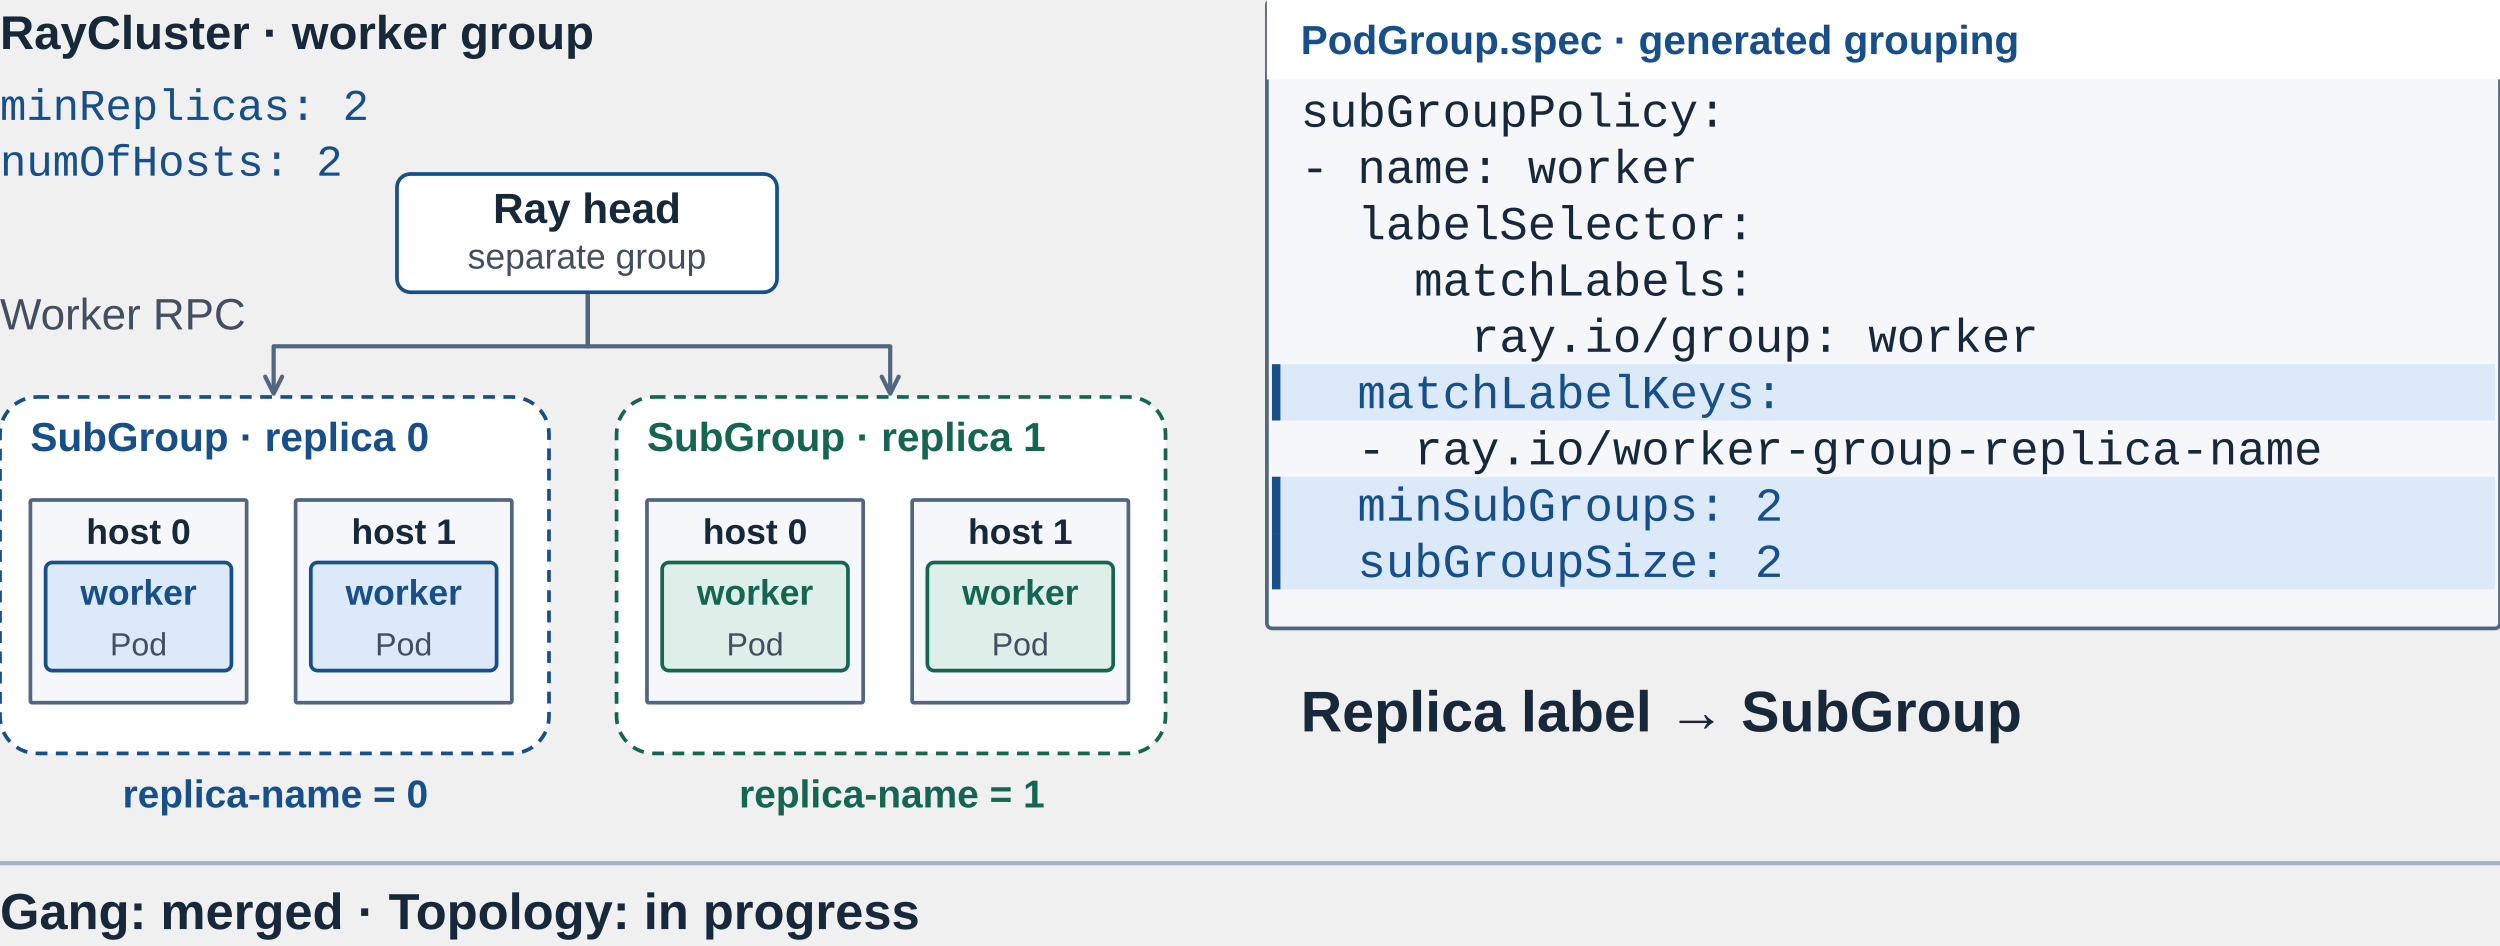
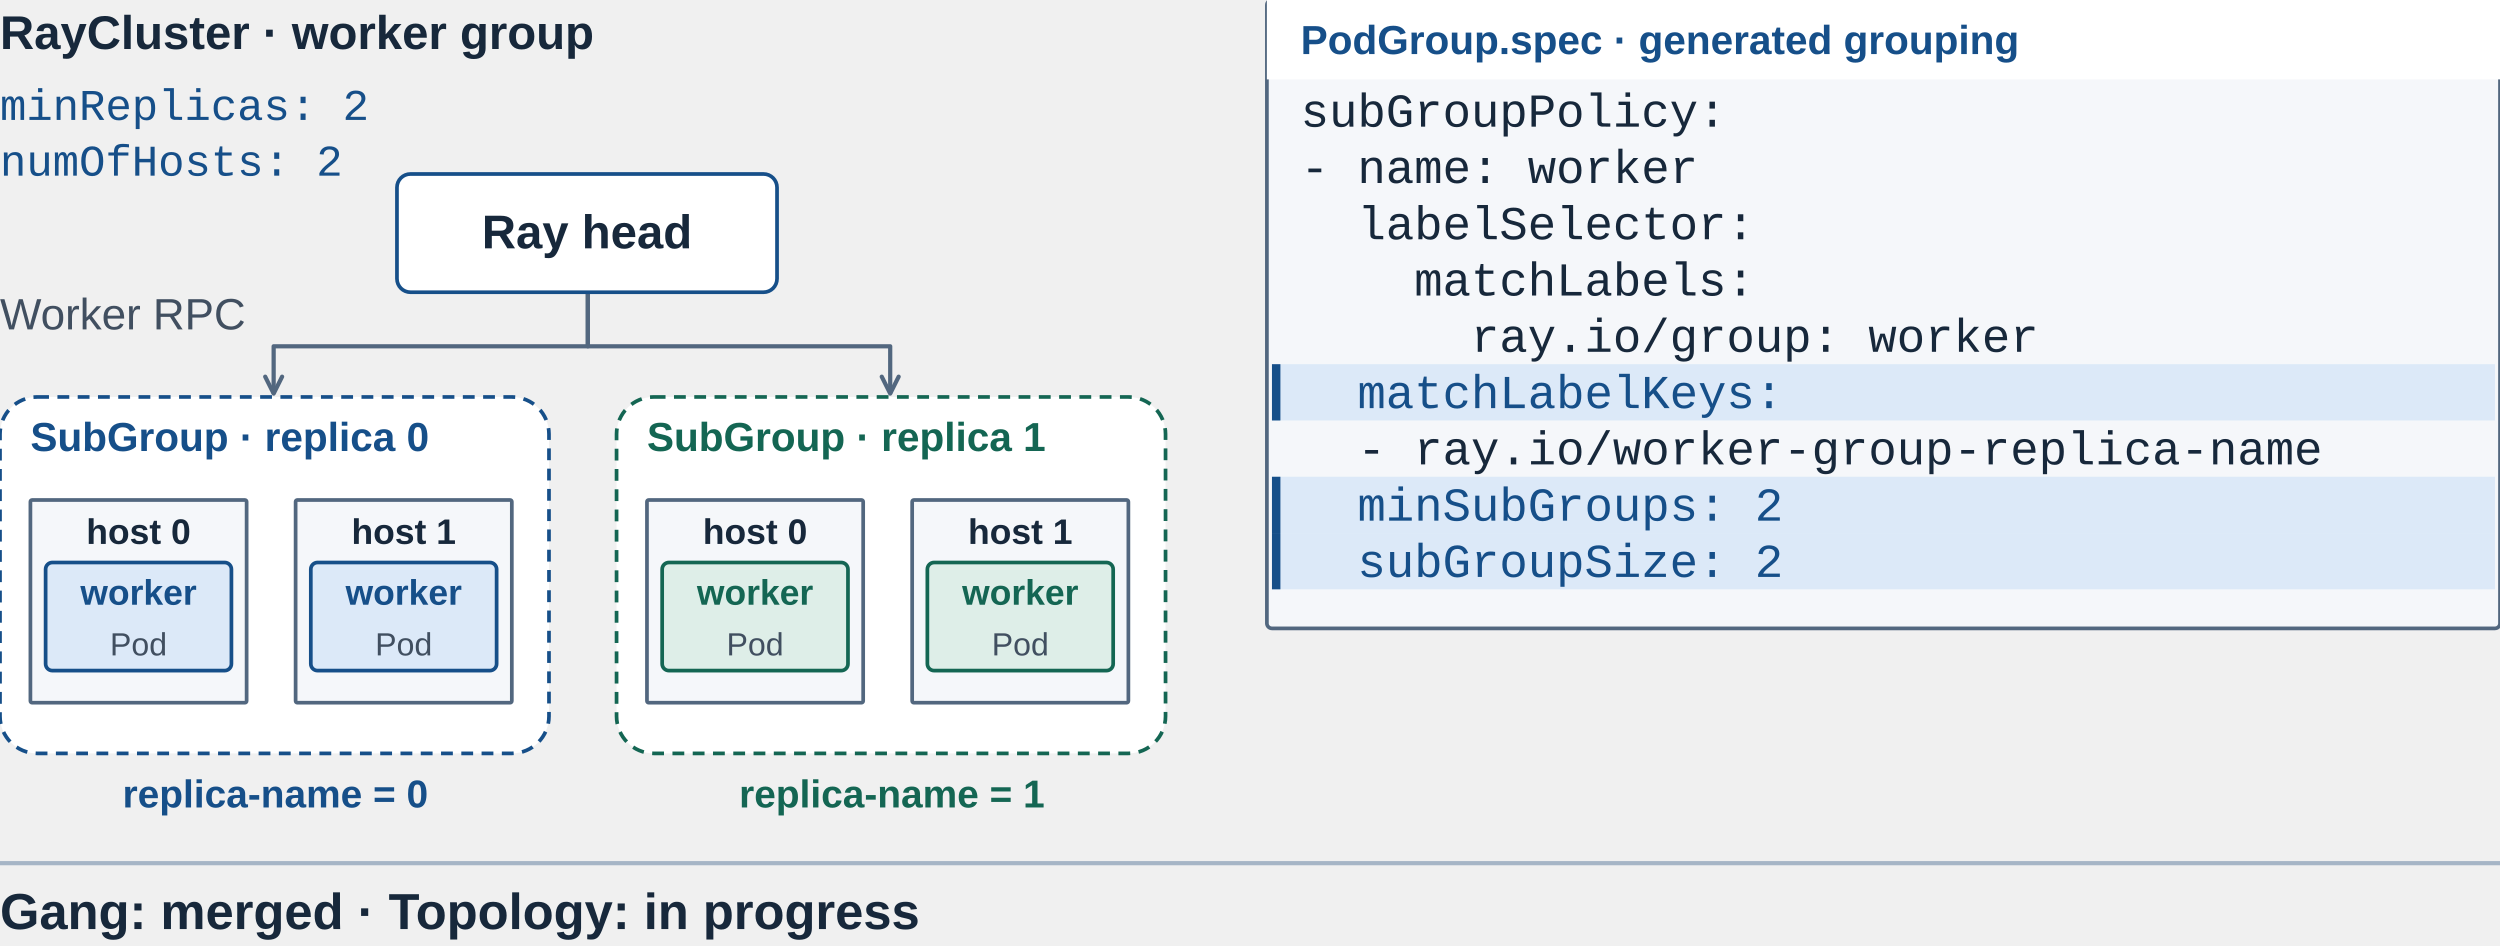
<svg xmlns="http://www.w3.org/2000/svg" width="1480" height="560" viewBox="0 0 1480 560">
  <defs>
    <marker id="arrow-146653" viewBox="0 0 12 12" refX="12" refY="6" markerWidth="12" markerHeight="12" markerUnits="userSpaceOnUse" orient="auto">
      <path d="M0 0 L12 6 L0 12 Z" fill="#146653" />
    </marker>
    <marker id="arrow-164f89" viewBox="0 0 12 12" refX="12" refY="6" markerWidth="12" markerHeight="12" markerUnits="userSpaceOnUse" orient="auto">
      <path d="M0 0 L12 6 L0 12 Z" fill="#164f89" />
    </marker>
    <marker id="arrow-17283b" viewBox="0 0 12 12" refX="12" refY="6" markerWidth="12" markerHeight="12" markerUnits="userSpaceOnUse" orient="auto">
      <path d="M0 0 L12 6 L0 12 Z" fill="#17283b" />
    </marker>
    <marker id="arrow-414f60" viewBox="0 0 12 12" refX="12" refY="6" markerWidth="12" markerHeight="12" markerUnits="userSpaceOnUse" orient="auto">
      <path d="M0 0 L12 6 L0 12 Z" fill="#414f60" />
    </marker>
    <marker id="arrow-52677f" viewBox="0 0 12 12" refX="12" refY="6" markerWidth="12" markerHeight="12" markerUnits="userSpaceOnUse" orient="auto">
      <path d="M0 0 L12 6 L0 12 Z" fill="#52677f" />
    </marker>
    <marker id="arrow-62448d" viewBox="0 0 12 12" refX="12" refY="6" markerWidth="12" markerHeight="12" markerUnits="userSpaceOnUse" orient="auto">
      <path d="M0 0 L12 6 L0 12 Z" fill="#62448d" />
    </marker>
    <marker id="arrow-8b621c" viewBox="0 0 12 12" refX="12" refY="6" markerWidth="12" markerHeight="12" markerUnits="userSpaceOnUse" orient="auto">
      <path d="M0 0 L12 6 L0 12 Z" fill="#8b621c" />
    </marker>
    <marker id="arrow-a6b5c6" viewBox="0 0 12 12" refX="12" refY="6" markerWidth="12" markerHeight="12" markerUnits="userSpaceOnUse" orient="auto">
      <path d="M0 0 L12 6 L0 12 Z" fill="#a6b5c6" />
    </marker>
    <marker id="arrow-c14421" viewBox="0 0 12 12" refX="12" refY="6" markerWidth="12" markerHeight="12" markerUnits="userSpaceOnUse" orient="auto">
      <path d="M0 0 L12 6 L0 12 Z" fill="#c14421" />
    </marker>
    <marker id="arrow-dce5ee" viewBox="0 0 12 12" refX="12" refY="6" markerWidth="12" markerHeight="12" markerUnits="userSpaceOnUse" orient="auto">
      <path d="M0 0 L12 6 L0 12 Z" fill="#dce5ee" />
    </marker>
    <marker id="arrow-dce9f8" viewBox="0 0 12 12" refX="12" refY="6" markerWidth="12" markerHeight="12" markerUnits="userSpaceOnUse" orient="auto">
      <path d="M0 0 L12 6 L0 12 Z" fill="#dce9f8" />
    </marker>
    <marker id="arrow-deeee8" viewBox="0 0 12 12" refX="12" refY="6" markerWidth="12" markerHeight="12" markerUnits="userSpaceOnUse" orient="auto">
      <path d="M0 0 L12 6 L0 12 Z" fill="#deeee8" />
    </marker>
    <marker id="arrow-eae3f3" viewBox="0 0 12 12" refX="12" refY="6" markerWidth="12" markerHeight="12" markerUnits="userSpaceOnUse" orient="auto">
      <path d="M0 0 L12 6 L0 12 Z" fill="#eae3f3" />
    </marker>
    <marker id="arrow-f2f5f9" viewBox="0 0 12 12" refX="12" refY="6" markerWidth="12" markerHeight="12" markerUnits="userSpaceOnUse" orient="auto">
      <path d="M0 0 L12 6 L0 12 Z" fill="#f2f5f9" />
    </marker>
    <marker id="arrow-fff5e2" viewBox="0 0 12 12" refX="12" refY="6" markerWidth="12" markerHeight="12" markerUnits="userSpaceOnUse" orient="auto">
      <path d="M0 0 L12 6 L0 12 Z" fill="#fff5e2" />
    </marker>
    <marker id="arrow-ffffff" viewBox="0 0 12 12" refX="12" refY="6" markerWidth="12" markerHeight="12" markerUnits="userSpaceOnUse" orient="auto">
      <path d="M0 0 L12 6 L0 12 Z" fill="#ffffff" />
    </marker>
  </defs>
  <rect x="0" y="235" width="325" height="211" rx="22" fill="#ffffff" stroke="#164f89" stroke-width="2.2" stroke-dasharray="7 5" />
  <rect x="365" y="235" width="325" height="211" rx="22" fill="#ffffff" stroke="#146653" stroke-width="2.2" stroke-dasharray="7 5" />
  <path d="M348,173 L348,205 L162,205 L162,233" fill="none" stroke="#52677f" stroke-width="2.5" stroke-linejoin="round" />
  <path d="M157.0,223.0 L162,233 L167.0,223.0" fill="none" stroke="#52677f" stroke-width="2.5" stroke-linecap="round" stroke-linejoin="round" />
  <path d="M348,173 L348,205 L527,205 L527,233" fill="none" stroke="#52677f" stroke-width="2.5" stroke-linejoin="round" />
  <path d="M522.0,223.0 L527,233 L532.0,223.0" fill="none" stroke="#52677f" stroke-width="2.5" stroke-linecap="round" stroke-linejoin="round" />
  <path d="M750,47 L1480,47" fill="none" stroke="#164f89" stroke-width="2.5" stroke-linejoin="round" />
  <path d="M0,511 L1480,511" fill="none" stroke="#a6b5c6" stroke-width="2.5" stroke-linejoin="round" />
  <text x="0" y="29" font-family="Liberation Sans, Arial, sans-serif" font-size="28" font-weight="700" fill="#17283b" text-anchor="start">
    <tspan x="0" dy="0">RayCluster · worker group</tspan>
  </text>
  <text x="0" y="71" xml:space="preserve" font-family="Liberation Mono" font-size="26" font-weight="400" fill="#164f89">minReplicas: 2</text>
  <text x="0" y="104" xml:space="preserve" font-family="Liberation Mono" font-size="26" font-weight="400" fill="#164f89">numOfHosts: 2</text>
  <rect x="235" y="103" width="225" height="70" rx="8" fill="#ffffff" stroke="#164f89" stroke-width="2.2" />
-   <text x="347.5" y="132.0" font-family="Liberation Sans, Arial, sans-serif" font-size="25" font-weight="700" fill="#17283b" text-anchor="middle">
-     <tspan x="347.5" dy="0">Ray head</tspan>
-   </text>
-   <text x="347.5" y="159.0" font-family="Liberation Sans, Arial, sans-serif" font-size="21" font-weight="400" fill="#414f60" text-anchor="middle">
-     <tspan x="347.5" dy="0">separate group</tspan>
-   </text>
+   <text x="347.5" y="147" font-family="Liberation Sans, Arial, sans-serif" font-size="28" font-weight="700" fill="#17283b" text-anchor="middle">Ray head</text>
  <text x="18" y="267" font-family="Liberation Sans, Arial, sans-serif" font-size="24" font-weight="700" fill="#164f89" text-anchor="start">
    <tspan x="18" dy="0">SubGroup · replica 0</tspan>
  </text>
  <rect x="18" y="296" width="128" height="120" rx="1" fill="#f5f7fa" stroke="#52677f" stroke-width="2.2" />
  <text x="82.0" y="322" font-family="Liberation Sans, Arial, sans-serif" font-size="21" font-weight="700" fill="#17283b" text-anchor="middle">
    <tspan x="82.0" dy="0">host 0</tspan>
  </text>
  <rect x="27" y="333.0" width="110" height="64.0" rx="4" fill="#dce9f8" stroke="#164f89" stroke-width="2.2" />
  <text x="82.0" y="358.0" font-family="Liberation Sans, Arial, sans-serif" font-size="21" font-weight="700" fill="#164f89" text-anchor="middle">
    <tspan x="82.0" dy="0">worker</tspan>
  </text>
  <text x="82.0" y="388.0" font-family="Liberation Sans, Arial, sans-serif" font-size="19" font-weight="400" fill="#414f60" text-anchor="middle">
    <tspan x="82.0" dy="0">Pod</tspan>
  </text>
  <rect x="175" y="296" width="128" height="120" rx="1" fill="#f5f7fa" stroke="#52677f" stroke-width="2.2" />
  <text x="239.0" y="322" font-family="Liberation Sans, Arial, sans-serif" font-size="21" font-weight="700" fill="#17283b" text-anchor="middle">
    <tspan x="239.0" dy="0">host 1</tspan>
  </text>
  <rect x="184" y="333.0" width="110" height="64.0" rx="4" fill="#dce9f8" stroke="#164f89" stroke-width="2.2" />
  <text x="239.0" y="358.0" font-family="Liberation Sans, Arial, sans-serif" font-size="21" font-weight="700" fill="#164f89" text-anchor="middle">
    <tspan x="239.0" dy="0">worker</tspan>
  </text>
  <text x="239.0" y="388.0" font-family="Liberation Sans, Arial, sans-serif" font-size="19" font-weight="400" fill="#414f60" text-anchor="middle">
    <tspan x="239.0" dy="0">Pod</tspan>
  </text>
  <text x="163" y="478" font-family="Liberation Sans, Arial, sans-serif" font-size="23" font-weight="700" fill="#164f89" text-anchor="middle">
    <tspan x="163" dy="0">replica-name = 0</tspan>
  </text>
  <text x="383" y="267" font-family="Liberation Sans, Arial, sans-serif" font-size="24" font-weight="700" fill="#146653" text-anchor="start">
    <tspan x="383" dy="0">SubGroup · replica 1</tspan>
  </text>
  <rect x="383" y="296" width="128" height="120" rx="1" fill="#f5f7fa" stroke="#52677f" stroke-width="2.2" />
  <text x="447.0" y="322" font-family="Liberation Sans, Arial, sans-serif" font-size="21" font-weight="700" fill="#17283b" text-anchor="middle">
    <tspan x="447.0" dy="0">host 0</tspan>
  </text>
  <rect x="392" y="333.0" width="110" height="64.0" rx="4" fill="#deeee8" stroke="#146653" stroke-width="2.2" />
  <text x="447.0" y="358.0" font-family="Liberation Sans, Arial, sans-serif" font-size="21" font-weight="700" fill="#146653" text-anchor="middle">
    <tspan x="447.0" dy="0">worker</tspan>
  </text>
  <text x="447.0" y="388.0" font-family="Liberation Sans, Arial, sans-serif" font-size="19" font-weight="400" fill="#414f60" text-anchor="middle">
    <tspan x="447.0" dy="0">Pod</tspan>
  </text>
  <rect x="540" y="296" width="128" height="120" rx="1" fill="#f5f7fa" stroke="#52677f" stroke-width="2.2" />
  <text x="604.0" y="322" font-family="Liberation Sans, Arial, sans-serif" font-size="21" font-weight="700" fill="#17283b" text-anchor="middle">
    <tspan x="604.0" dy="0">host 1</tspan>
  </text>
  <rect x="549" y="333.0" width="110" height="64.0" rx="4" fill="#deeee8" stroke="#146653" stroke-width="2.2" />
  <text x="604.0" y="358.0" font-family="Liberation Sans, Arial, sans-serif" font-size="21" font-weight="700" fill="#146653" text-anchor="middle">
    <tspan x="604.0" dy="0">worker</tspan>
  </text>
  <text x="604.0" y="388.0" font-family="Liberation Sans, Arial, sans-serif" font-size="19" font-weight="400" fill="#414f60" text-anchor="middle">
    <tspan x="604.0" dy="0">Pod</tspan>
  </text>
  <text x="528" y="478" font-family="Liberation Sans, Arial, sans-serif" font-size="23" font-weight="700" fill="#146653" text-anchor="middle">
    <tspan x="528" dy="0">replica-name = 1</tspan>
  </text>
  <text x="0" y="195" font-family="Liberation Sans, Arial, sans-serif" font-size="26" font-weight="400" fill="#414f60" text-anchor="start">Worker RPC</text>
  <rect x="750" y="0" width="730" height="372" rx="3" fill="#f5f7fa" stroke="#52677f" stroke-width="2.2" />
  <rect x="750" y="0" width="730" height="47" rx="0" fill="#ffffff" stroke="none" stroke-width="2.2" />
  <text x="770" y="32" font-family="Liberation Sans, Arial, sans-serif" font-size="24" font-weight="700" fill="#164f89" text-anchor="start">
    <tspan x="770" dy="0">PodGroup.spec · generated grouping</tspan>
  </text>
  <text x="770" y="75.0" xml:space="preserve" font-family="Liberation Mono" font-size="28" font-weight="400" fill="#17283b">subGroupPolicy:</text>
  <text x="770" y="108.32" xml:space="preserve" font-family="Liberation Mono" font-size="28" font-weight="400" fill="#17283b">- name: worker</text>
  <text x="770" y="141.64" xml:space="preserve" font-family="Liberation Mono" font-size="28" font-weight="400" fill="#17283b">  labelSelector:</text>
  <text x="770" y="174.96" xml:space="preserve" font-family="Liberation Mono" font-size="28" font-weight="400" fill="#17283b">    matchLabels:</text>
  <text x="770" y="208.28" xml:space="preserve" font-family="Liberation Mono" font-size="28" font-weight="400" fill="#17283b">      ray.io/group: worker</text>
  <rect x="753" y="215.6" width="724" height="33.32" rx="0" fill="#dce9f8" stroke="none" stroke-width="2.2" />
  <rect x="753" y="215.6" width="5" height="33.32" rx="0" fill="#164f89" stroke="none" stroke-width="2.2" />
  <text x="770" y="241.6" xml:space="preserve" font-family="Liberation Mono" font-size="28" font-weight="400" fill="#164f89">  matchLabelKeys:</text>
  <text x="770" y="274.92" xml:space="preserve" font-family="Liberation Mono" font-size="28" font-weight="400" fill="#17283b">  - ray.io/worker-group-replica-name</text>
  <rect x="753" y="282.24" width="724" height="33.32" rx="0" fill="#dce9f8" stroke="none" stroke-width="2.2" />
  <rect x="753" y="282.24" width="5" height="33.32" rx="0" fill="#164f89" stroke="none" stroke-width="2.2" />
  <text x="770" y="308.24" xml:space="preserve" font-family="Liberation Mono" font-size="28" font-weight="400" fill="#164f89">  minSubGroups: 2</text>
  <rect x="753" y="315.56" width="724" height="33.32" rx="0" fill="#dce9f8" stroke="none" stroke-width="2.2" />
  <rect x="753" y="315.56" width="5" height="33.32" rx="0" fill="#164f89" stroke="none" stroke-width="2.2" />
  <text x="770" y="341.56" xml:space="preserve" font-family="Liberation Mono" font-size="28" font-weight="400" fill="#164f89">  subGroupSize: 2</text>
-   <text x="770" y="433" font-family="Liberation Sans, Arial, sans-serif" font-size="34" font-weight="700" fill="#17283b" text-anchor="start">Replica label → SubGroup</text>
  <text x="0" y="550" font-family="Liberation Sans, Arial, sans-serif" font-size="30" font-weight="700" fill="#17283b" text-anchor="start">Gang: merged   ·   Topology: in progress</text>
</svg>
